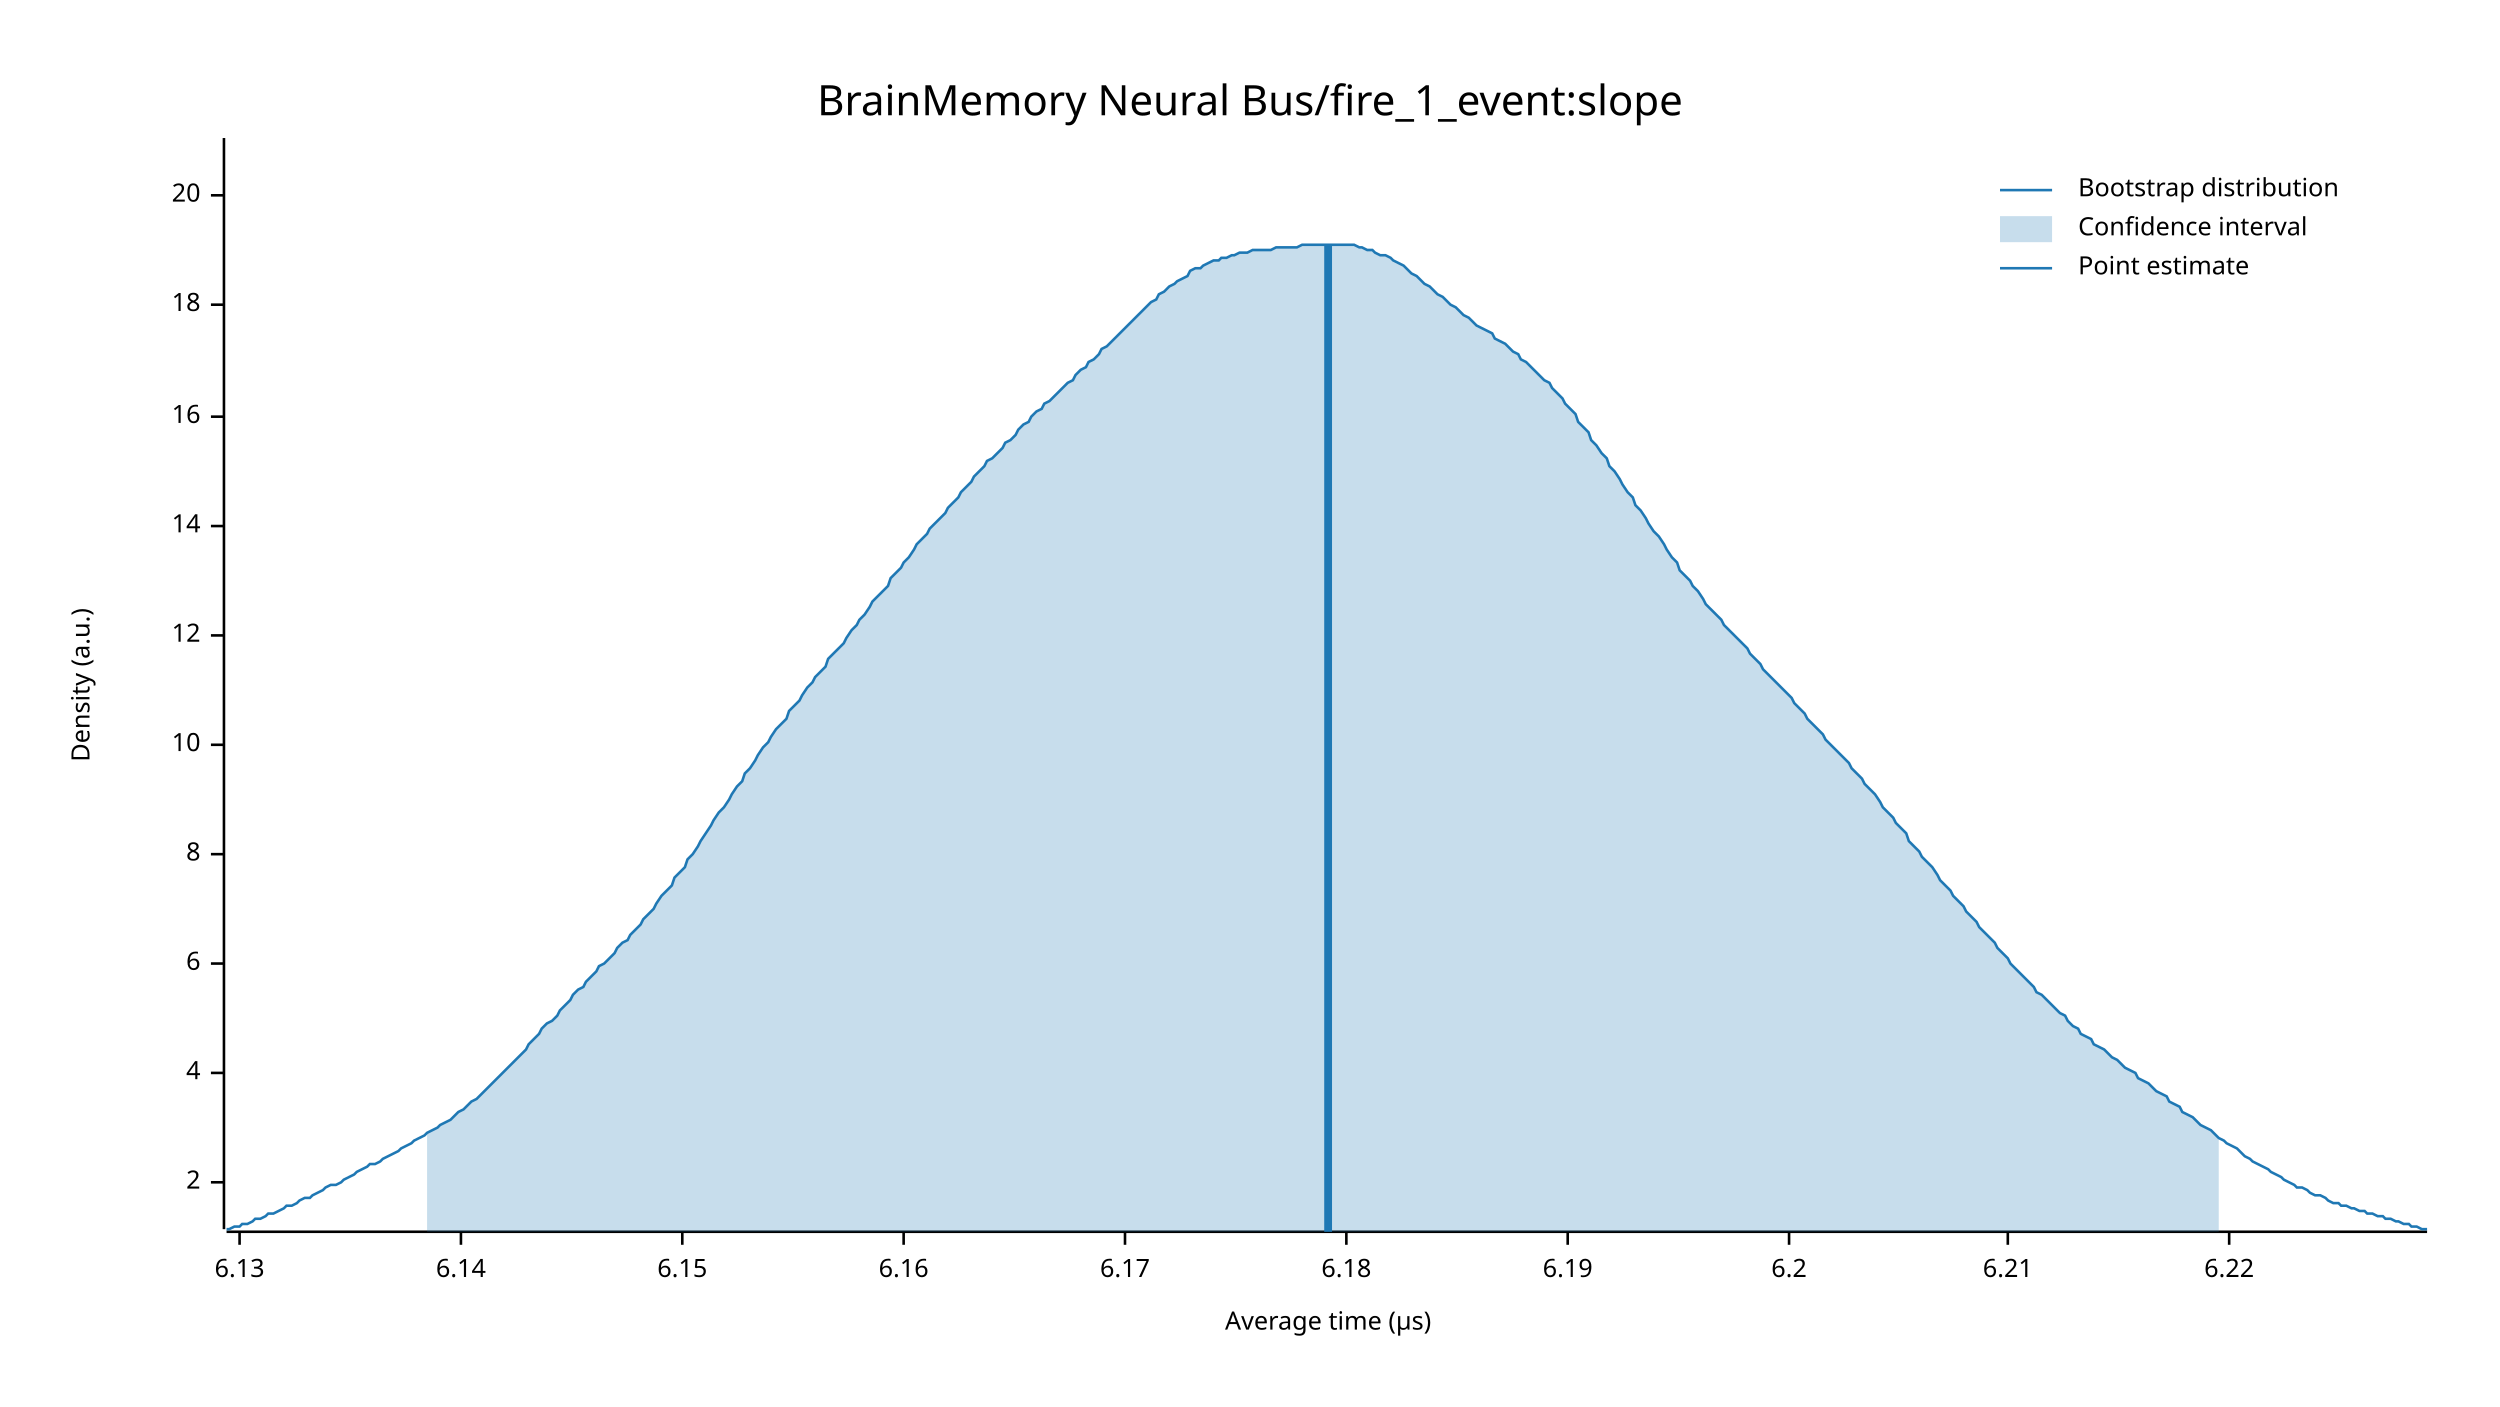
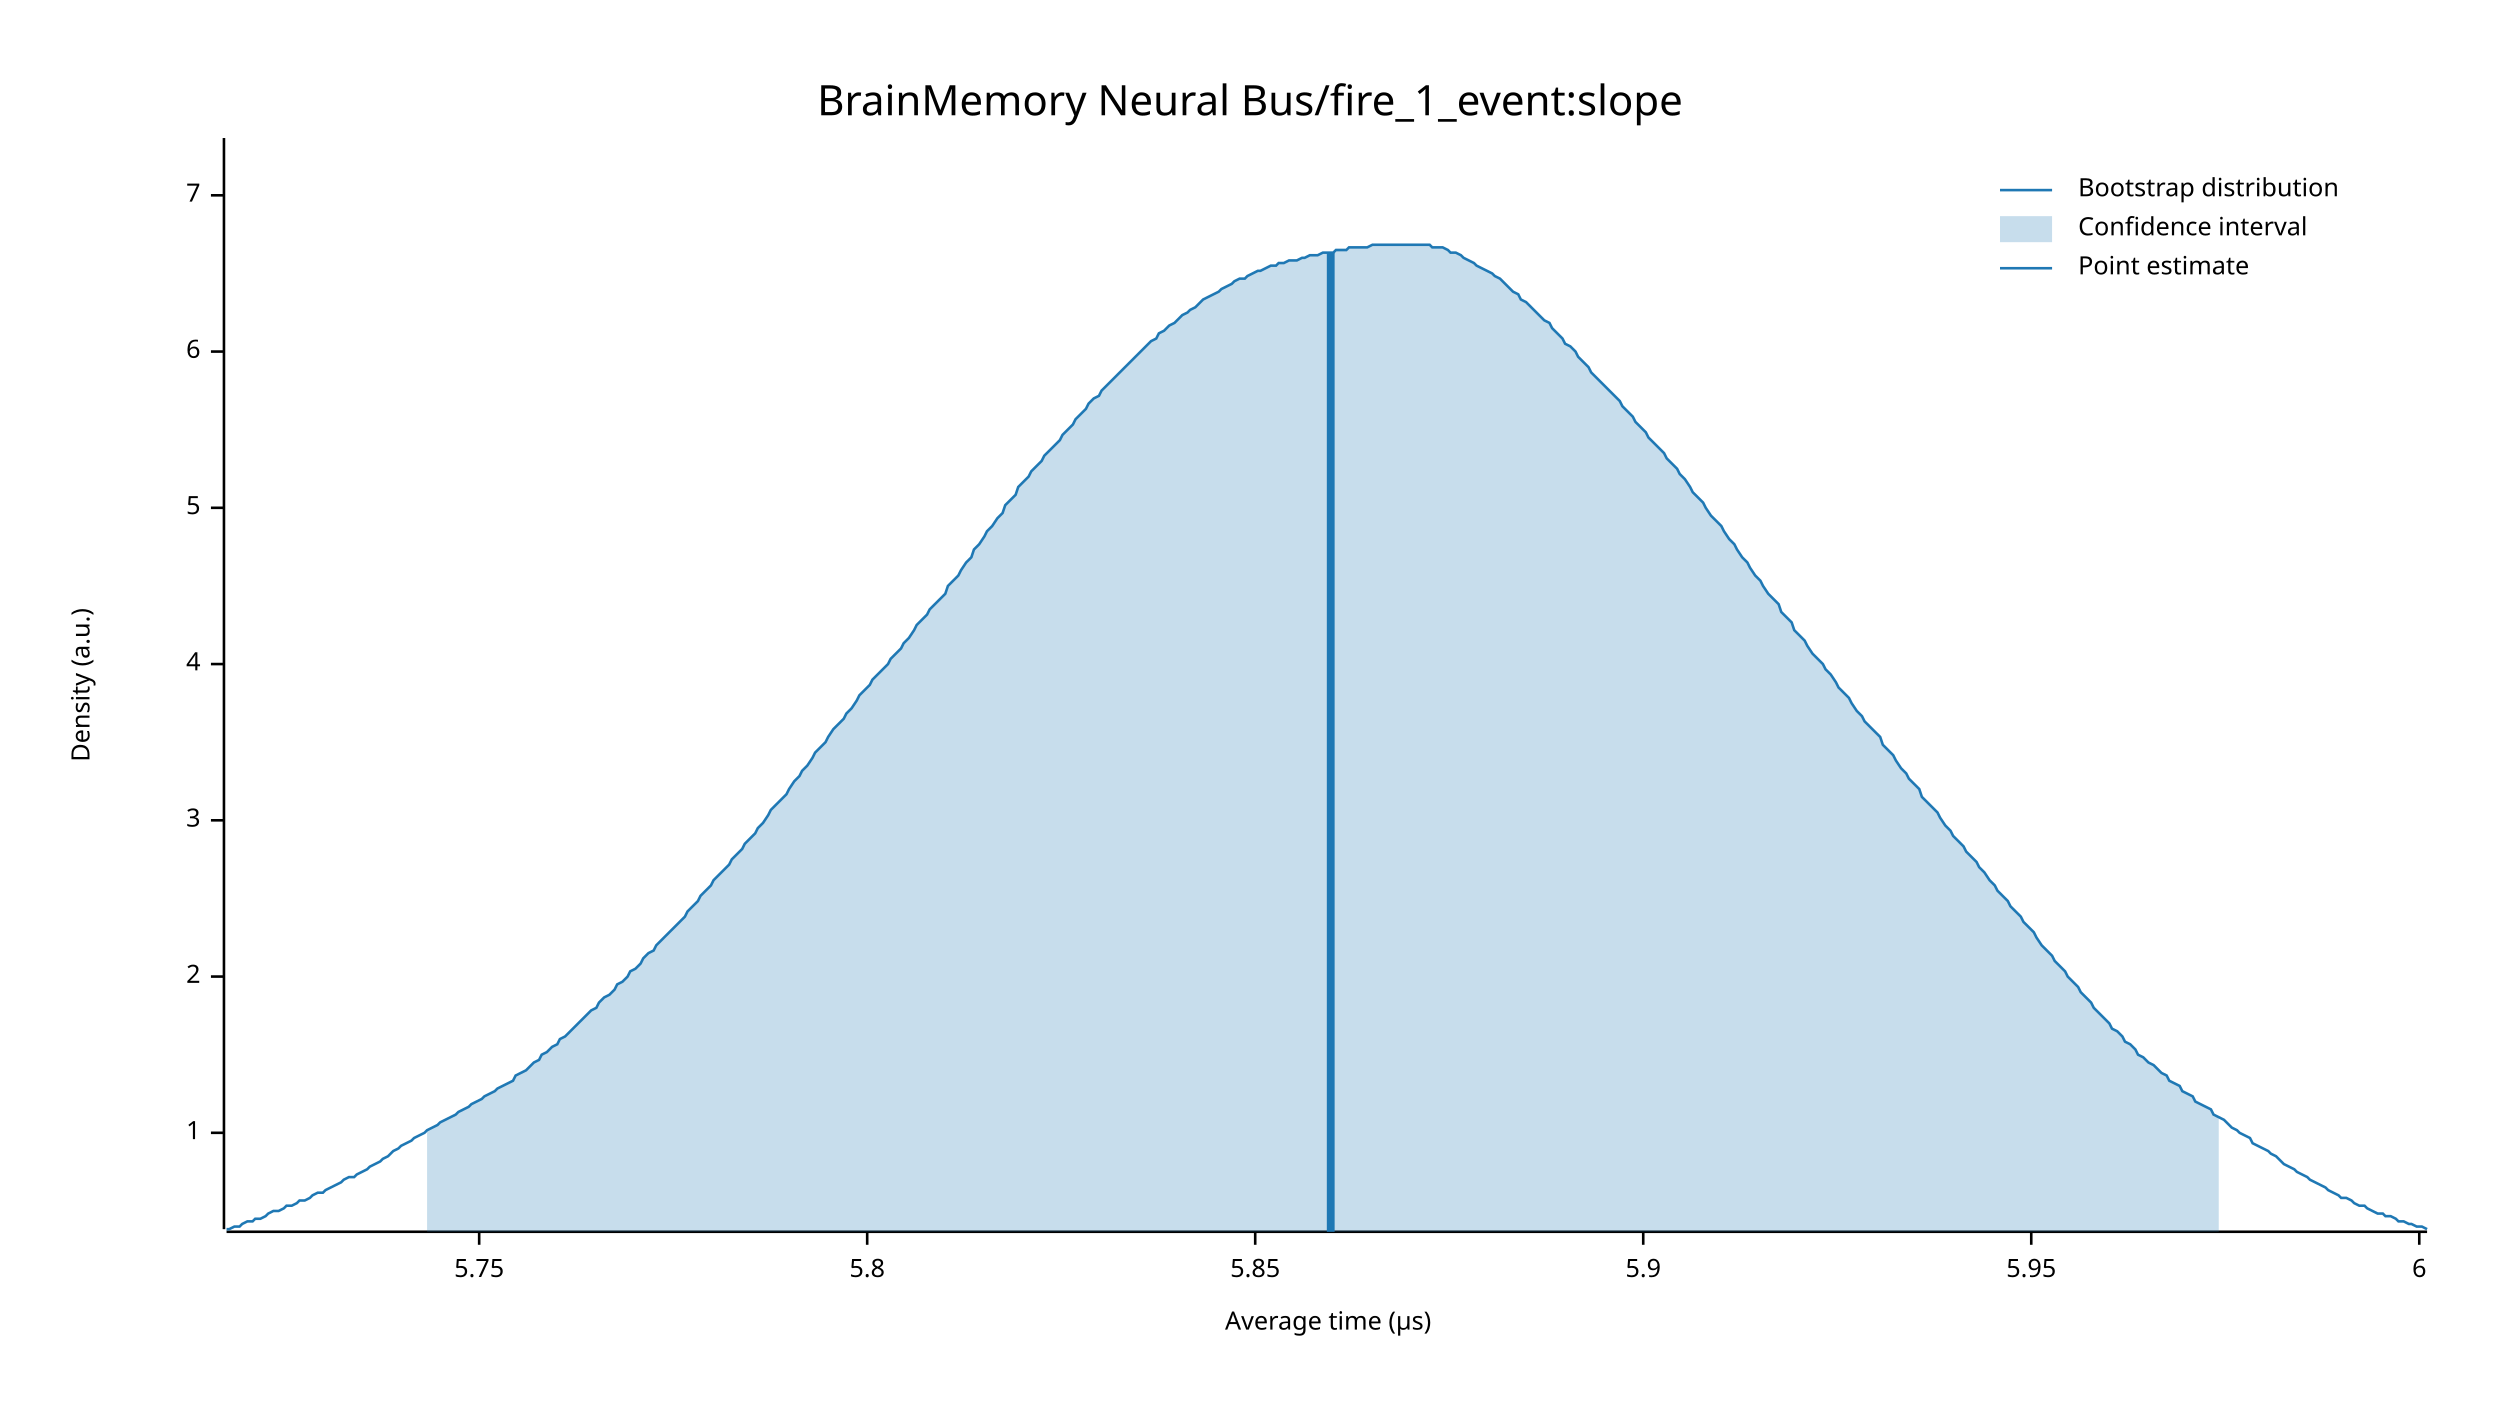
<svg xmlns="http://www.w3.org/2000/svg" width="960" height="540" viewBox="0 0 960 540">
  <text x="480" y="32" dy="0.76em" text-anchor="middle" font-family="sans-serif" font-size="16.129" opacity="1" fill="#000000">
BrainMemory Neural Bus/fire_1_event:slope
</text>
  <text x="27" y="263" dy="0.76em" text-anchor="middle" font-family="sans-serif" font-size="9.677" opacity="1" fill="#000000" transform="rotate(270, 27, 263)">
Density (a.u.)
</text>
  <text x="510" y="513" dy="-0.5ex" text-anchor="middle" font-family="sans-serif" font-size="9.677" opacity="1" fill="#000000">
Average time (µs)
</text>
  <polyline fill="none" opacity="1" stroke="#000000" stroke-width="1" points="86,53 86,472 " />
-   <text x="77" y="454" dy="0.5ex" text-anchor="end" font-family="sans-serif" font-size="9.677" opacity="1" fill="#000000">
+   <text x="77" y="435" dy="0.5ex" text-anchor="end" font-family="sans-serif" font-size="9.677" opacity="1" fill="#000000">
+ 1
+ </text>
+   <polyline fill="none" opacity="1" stroke="#000000" stroke-width="1" points="81,435 86,435 " />
+   <text x="77" y="375" dy="0.5ex" text-anchor="end" font-family="sans-serif" font-size="9.677" opacity="1" fill="#000000">
2
</text>
-   <polyline fill="none" opacity="1" stroke="#000000" stroke-width="1" points="81,454 86,454 " />
-   <text x="77" y="412" dy="0.5ex" text-anchor="end" font-family="sans-serif" font-size="9.677" opacity="1" fill="#000000">
+   <polyline fill="none" opacity="1" stroke="#000000" stroke-width="1" points="81,375 86,375 " />
+   <text x="77" y="315" dy="0.5ex" text-anchor="end" font-family="sans-serif" font-size="9.677" opacity="1" fill="#000000">
+ 3
+ </text>
+   <polyline fill="none" opacity="1" stroke="#000000" stroke-width="1" points="81,315 86,315 " />
+   <text x="77" y="255" dy="0.5ex" text-anchor="end" font-family="sans-serif" font-size="9.677" opacity="1" fill="#000000">
4
</text>
-   <polyline fill="none" opacity="1" stroke="#000000" stroke-width="1" points="81,412 86,412 " />
-   <text x="77" y="370" dy="0.5ex" text-anchor="end" font-family="sans-serif" font-size="9.677" opacity="1" fill="#000000">
+   <polyline fill="none" opacity="1" stroke="#000000" stroke-width="1" points="81,255 86,255 " />
+   <text x="77" y="195" dy="0.5ex" text-anchor="end" font-family="sans-serif" font-size="9.677" opacity="1" fill="#000000">
+ 5
+ </text>
+   <polyline fill="none" opacity="1" stroke="#000000" stroke-width="1" points="81,195 86,195 " />
+   <text x="77" y="135" dy="0.5ex" text-anchor="end" font-family="sans-serif" font-size="9.677" opacity="1" fill="#000000">
6
</text>
-   <polyline fill="none" opacity="1" stroke="#000000" stroke-width="1" points="81,370 86,370 " />
-   <text x="77" y="328" dy="0.5ex" text-anchor="end" font-family="sans-serif" font-size="9.677" opacity="1" fill="#000000">
- 8
- </text>
-   <polyline fill="none" opacity="1" stroke="#000000" stroke-width="1" points="81,328 86,328 " />
-   <text x="77" y="286" dy="0.5ex" text-anchor="end" font-family="sans-serif" font-size="9.677" opacity="1" fill="#000000">
- 10
- </text>
-   <polyline fill="none" opacity="1" stroke="#000000" stroke-width="1" points="81,286 86,286 " />
-   <text x="77" y="244" dy="0.5ex" text-anchor="end" font-family="sans-serif" font-size="9.677" opacity="1" fill="#000000">
- 12
- </text>
-   <polyline fill="none" opacity="1" stroke="#000000" stroke-width="1" points="81,244 86,244 " />
-   <text x="77" y="202" dy="0.5ex" text-anchor="end" font-family="sans-serif" font-size="9.677" opacity="1" fill="#000000">
- 14
- </text>
-   <polyline fill="none" opacity="1" stroke="#000000" stroke-width="1" points="81,202 86,202 " />
-   <text x="77" y="160" dy="0.5ex" text-anchor="end" font-family="sans-serif" font-size="9.677" opacity="1" fill="#000000">
- 16
- </text>
-   <polyline fill="none" opacity="1" stroke="#000000" stroke-width="1" points="81,160 86,160 " />
-   <text x="77" y="117" dy="0.5ex" text-anchor="end" font-family="sans-serif" font-size="9.677" opacity="1" fill="#000000">
- 18
- </text>
-   <polyline fill="none" opacity="1" stroke="#000000" stroke-width="1" points="81,117 86,117 " />
+   <polyline fill="none" opacity="1" stroke="#000000" stroke-width="1" points="81,135 86,135 " />
  <text x="77" y="75" dy="0.5ex" text-anchor="end" font-family="sans-serif" font-size="9.677" opacity="1" fill="#000000">
- 20
+ 7
</text>
  <polyline fill="none" opacity="1" stroke="#000000" stroke-width="1" points="81,75 86,75 " />
  <polyline fill="none" opacity="1" stroke="#000000" stroke-width="1" points="87,473 932,473 " />
-   <text x="92" y="483" dy="0.76em" text-anchor="middle" font-family="sans-serif" font-size="9.677" opacity="1" fill="#000000">
- 6.13
+   <text x="184" y="483" dy="0.76em" text-anchor="middle" font-family="sans-serif" font-size="9.677" opacity="1" fill="#000000">
+ 5.75
</text>
-   <polyline fill="none" opacity="1" stroke="#000000" stroke-width="1" points="92,473 92,478 " />
-   <text x="177" y="483" dy="0.76em" text-anchor="middle" font-family="sans-serif" font-size="9.677" opacity="1" fill="#000000">
- 6.14
+   <polyline fill="none" opacity="1" stroke="#000000" stroke-width="1" points="184,473 184,478 " />
+   <text x="333" y="483" dy="0.76em" text-anchor="middle" font-family="sans-serif" font-size="9.677" opacity="1" fill="#000000">
+ 5.8
</text>
-   <polyline fill="none" opacity="1" stroke="#000000" stroke-width="1" points="177,473 177,478 " />
-   <text x="262" y="483" dy="0.76em" text-anchor="middle" font-family="sans-serif" font-size="9.677" opacity="1" fill="#000000">
- 6.15
+   <polyline fill="none" opacity="1" stroke="#000000" stroke-width="1" points="333,473 333,478 " />
+   <text x="482" y="483" dy="0.76em" text-anchor="middle" font-family="sans-serif" font-size="9.677" opacity="1" fill="#000000">
+ 5.85
</text>
-   <polyline fill="none" opacity="1" stroke="#000000" stroke-width="1" points="262,473 262,478 " />
-   <text x="347" y="483" dy="0.76em" text-anchor="middle" font-family="sans-serif" font-size="9.677" opacity="1" fill="#000000">
- 6.16
+   <polyline fill="none" opacity="1" stroke="#000000" stroke-width="1" points="482,473 482,478 " />
+   <text x="631" y="483" dy="0.76em" text-anchor="middle" font-family="sans-serif" font-size="9.677" opacity="1" fill="#000000">
+ 5.9
</text>
-   <polyline fill="none" opacity="1" stroke="#000000" stroke-width="1" points="347,473 347,478 " />
-   <text x="432" y="483" dy="0.76em" text-anchor="middle" font-family="sans-serif" font-size="9.677" opacity="1" fill="#000000">
- 6.17
+   <polyline fill="none" opacity="1" stroke="#000000" stroke-width="1" points="631,473 631,478 " />
+   <text x="780" y="483" dy="0.76em" text-anchor="middle" font-family="sans-serif" font-size="9.677" opacity="1" fill="#000000">
+ 5.95
</text>
-   <polyline fill="none" opacity="1" stroke="#000000" stroke-width="1" points="432,473 432,478 " />
-   <text x="517" y="483" dy="0.76em" text-anchor="middle" font-family="sans-serif" font-size="9.677" opacity="1" fill="#000000">
- 6.18
+   <polyline fill="none" opacity="1" stroke="#000000" stroke-width="1" points="780,473 780,478 " />
+   <text x="929" y="483" dy="0.76em" text-anchor="middle" font-family="sans-serif" font-size="9.677" opacity="1" fill="#000000">
+ 6
</text>
-   <polyline fill="none" opacity="1" stroke="#000000" stroke-width="1" points="517,473 517,478 " />
-   <text x="602" y="483" dy="0.76em" text-anchor="middle" font-family="sans-serif" font-size="9.677" opacity="1" fill="#000000">
- 6.19
- </text>
-   <polyline fill="none" opacity="1" stroke="#000000" stroke-width="1" points="602,473 602,478 " />
-   <text x="687" y="483" dy="0.76em" text-anchor="middle" font-family="sans-serif" font-size="9.677" opacity="1" fill="#000000">
- 6.2
- </text>
-   <polyline fill="none" opacity="1" stroke="#000000" stroke-width="1" points="687,473 687,478 " />
-   <text x="771" y="483" dy="0.76em" text-anchor="middle" font-family="sans-serif" font-size="9.677" opacity="1" fill="#000000">
- 6.21
- </text>
-   <polyline fill="none" opacity="1" stroke="#000000" stroke-width="1" points="771,473 771,478 " />
-   <text x="856" y="483" dy="0.76em" text-anchor="middle" font-family="sans-serif" font-size="9.677" opacity="1" fill="#000000">
- 6.22
- </text>
-   <polyline fill="none" opacity="1" stroke="#000000" stroke-width="1" points="856,473 856,478 " />
-   <polyline fill="none" opacity="1" stroke="#1F78B4" stroke-width="1" points="87,472 88,472 90,471 92,471 93,470 95,470 97,469 98,468 100,468 102,467 103,466 105,466 107,465 109,464 110,463 112,463 114,462 115,461 117,460 119,460 120,459 122,458 124,457 125,456 127,455 129,455 131,454 132,453 134,452 136,451 137,450 139,449 141,448 142,447 144,447 146,446 147,445 149,444 151,443 153,442 154,441 156,440 158,439 159,438 161,437 163,436 164,435 166,434 168,433 169,432 171,431 173,430 175,428 176,427 178,426 180,424 181,423 183,422 185,420 186,419 188,417 190,415 191,414 193,412 195,410 197,408 198,407 200,405 202,403 203,401 205,399 207,397 208,395 210,393 212,392 214,390 215,388 217,386 219,384 220,382 222,380 224,379 225,377 227,375 229,373 230,371 232,370 234,368 236,366 237,364 239,362 241,361 242,359 244,357 246,355 247,353 249,351 251,349 252,347 254,344 256,342 258,340 259,337 261,335 263,333 264,330 266,328 268,325 269,323 271,320 273,317 274,315 276,312 278,310 280,307 281,305 283,302 285,300 286,297 288,295 290,292 291,290 293,287 295,285 296,283 298,280 300,278 302,276 303,273 305,271 307,269 308,267 310,264 312,262 313,260 315,258 317,256 318,253 320,251 322,249 324,247 325,245 327,242 329,240 330,238 332,236 334,233 335,231 337,229 339,227 341,225 342,222 344,220 346,218 347,216 349,214 351,211 352,209 354,207 356,205 357,203 359,201 361,199 363,197 364,195 366,193 368,191 369,189 371,187 373,185 374,183 376,181 378,179 379,177 381,176 383,174 385,172 386,170 388,169 390,167 391,165 393,163 395,162 396,160 398,158 400,157 401,155 403,154 405,152 407,150 408,149 410,147 412,146 413,144 415,142 417,141 418,139 420,138 422,136 423,134 425,133 427,131 429,129 430,128 432,126 434,124 435,123 437,121 439,119 440,118 442,116 444,115 445,113 447,112 449,110 451,109 452,108 454,107 456,106 457,104 459,103 461,103 462,102 464,101 466,100 468,100 469,99 471,99 473,98 474,98 476,97 478,97 479,97 481,96 483,96 484,96 486,96 488,96 490,95 491,95 493,95 495,95 496,95 498,95 500,94 501,94 503,94 505,94 506,94 508,94 510,94 512,94 513,94 515,94 517,94 518,94 520,94 522,95 523,95 525,96 527,96 528,97 530,98 532,98 534,99 535,100 537,101 539,102 540,103 542,105 544,106 545,107 547,109 549,110 550,111 552,113 554,114 556,116 557,117 559,118 561,120 562,121 564,122 566,124 567,125 569,126 571,127 573,128 574,130 576,131 578,132 579,133 581,135 583,136 584,138 586,139 588,141 589,142 591,144 593,146 595,147 596,149 598,151 600,153 601,155 603,157 605,159 606,162 608,164 610,166 611,169 613,171 615,174 617,176 618,179 620,181 622,184 623,186 625,189 627,191 628,194 630,196 632,199 633,201 635,204 637,206 639,209 640,211 642,214 644,216 645,219 647,221 649,223 650,225 652,227 654,230 655,232 657,234 659,236 661,238 662,240 664,242 666,244 667,245 669,247 671,249 672,251 674,253 676,255 677,257 679,259 681,261 683,263 684,264 686,266 688,268 689,270 691,272 693,274 694,276 696,278 698,280 700,282 701,284 703,286 705,288 706,289 708,291 710,293 711,295 713,297 715,299 716,301 718,303 720,305 722,308 723,310 725,312 727,314 728,316 730,318 732,320 733,323 735,325 737,327 738,329 740,331 742,333 744,336 745,338 747,340 749,342 750,344 752,346 754,348 755,350 757,352 759,354 760,356 762,358 764,360 766,362 767,364 769,366 771,368 772,370 774,372 776,374 777,375 779,377 781,379 782,381 784,382 786,384 788,386 789,387 791,389 793,390 794,392 796,394 798,395 799,397 801,398 803,399 804,401 806,402 808,403 810,405 811,406 813,407 815,409 816,410 818,411 820,412 821,414 823,415 825,416 827,418 828,419 830,420 832,421 833,423 835,424 837,425 838,427 840,428 842,429 843,430 845,432 847,433 849,434 850,435 852,437 854,438 855,439 857,440 859,441 860,442 862,444 864,445 865,446 867,447 869,448 871,449 872,450 874,451 876,452 877,453 879,454 881,455 882,456 884,456 886,457 887,458 889,459 891,459 893,460 894,461 896,462 898,462 899,463 901,463 903,464 904,464 906,465 908,465 909,466 911,466 913,467 915,467 916,468 918,468 920,469 921,469 923,470 925,470 926,471 928,471 930,472 932,472 " />
-   <polygon opacity="0.25" fill="#1F78B4" points="164,435 166,434 168,433 169,432 171,431 173,430 175,428 176,427 178,426 180,424 181,423 183,422 185,420 186,419 188,417 190,415 191,414 193,412 195,410 197,408 198,407 200,405 202,403 203,401 205,399 207,397 208,395 210,393 212,392 214,390 215,388 217,386 219,384 220,382 222,380 224,379 225,377 227,375 229,373 230,371 232,370 234,368 236,366 237,364 239,362 241,361 242,359 244,357 246,355 247,353 249,351 251,349 252,347 254,344 256,342 258,340 259,337 261,335 263,333 264,330 266,328 268,325 269,323 271,320 273,317 274,315 276,312 278,310 280,307 281,305 283,302 285,300 286,297 288,295 290,292 291,290 293,287 295,285 296,283 298,280 300,278 302,276 303,273 305,271 307,269 308,267 310,264 312,262 313,260 315,258 317,256 318,253 320,251 322,249 324,247 325,245 327,242 329,240 330,238 332,236 334,233 335,231 337,229 339,227 341,225 342,222 344,220 346,218 347,216 349,214 351,211 352,209 354,207 356,205 357,203 359,201 361,199 363,197 364,195 366,193 368,191 369,189 371,187 373,185 374,183 376,181 378,179 379,177 381,176 383,174 385,172 386,170 388,169 390,167 391,165 393,163 395,162 396,160 398,158 400,157 401,155 403,154 405,152 407,150 408,149 410,147 412,146 413,144 415,142 417,141 418,139 420,138 422,136 423,134 425,133 427,131 429,129 430,128 432,126 434,124 435,123 437,121 439,119 440,118 442,116 444,115 445,113 447,112 449,110 451,109 452,108 454,107 456,106 457,104 459,103 461,103 462,102 464,101 466,100 468,100 469,99 471,99 473,98 474,98 476,97 478,97 479,97 481,96 483,96 484,96 486,96 488,96 490,95 491,95 493,95 495,95 496,95 498,95 500,94 501,94 503,94 505,94 506,94 508,94 510,94 512,94 513,94 515,94 517,94 518,94 520,94 522,95 523,95 525,96 527,96 528,97 530,98 532,98 534,99 535,100 537,101 539,102 540,103 542,105 544,106 545,107 547,109 549,110 550,111 552,113 554,114 556,116 557,117 559,118 561,120 562,121 564,122 566,124 567,125 569,126 571,127 573,128 574,130 576,131 578,132 579,133 581,135 583,136 584,138 586,139 588,141 589,142 591,144 593,146 595,147 596,149 598,151 600,153 601,155 603,157 605,159 606,162 608,164 610,166 611,169 613,171 615,174 617,176 618,179 620,181 622,184 623,186 625,189 627,191 628,194 630,196 632,199 633,201 635,204 637,206 639,209 640,211 642,214 644,216 645,219 647,221 649,223 650,225 652,227 654,230 655,232 657,234 659,236 661,238 662,240 664,242 666,244 667,245 669,247 671,249 672,251 674,253 676,255 677,257 679,259 681,261 683,263 684,264 686,266 688,268 689,270 691,272 693,274 694,276 696,278 698,280 700,282 701,284 703,286 705,288 706,289 708,291 710,293 711,295 713,297 715,299 716,301 718,303 720,305 722,308 723,310 725,312 727,314 728,316 730,318 732,320 733,323 735,325 737,327 738,329 740,331 742,333 744,336 745,338 747,340 749,342 750,344 752,346 754,348 755,350 757,352 759,354 760,356 762,358 764,360 766,362 767,364 769,366 771,368 772,370 774,372 776,374 777,375 779,377 781,379 782,381 784,382 786,384 788,386 789,387 791,389 793,390 794,392 796,394 798,395 799,397 801,398 803,399 804,401 806,402 808,403 810,405 811,406 813,407 815,409 816,410 818,411 820,412 821,414 823,415 825,416 827,418 828,419 830,420 832,421 833,423 835,424 837,425 838,427 840,428 842,429 843,430 845,432 847,433 849,434 850,435 852,437 852,473 164,473 " />
-   <polyline fill="none" opacity="1" stroke="#1F78B4" stroke-width="3" points="510,473 510,94 " />
+   <polyline fill="none" opacity="1" stroke="#000000" stroke-width="1" points="929,473 929,478 " />
+   <polyline fill="none" opacity="1" stroke="#1F78B4" stroke-width="1" points="87,472 88,472 90,471 92,471 93,470 95,469 97,469 98,468 100,468 102,467 103,466 105,465 107,465 109,464 110,463 112,463 114,462 115,461 117,461 119,460 120,459 122,458 124,458 125,457 127,456 129,455 131,454 132,453 134,452 136,452 137,451 139,450 141,449 142,448 144,447 146,446 147,445 149,444 151,442 153,441 154,440 156,439 158,438 159,437 161,436 163,435 164,434 166,433 168,432 169,431 171,430 173,429 175,428 176,427 178,426 180,425 181,424 183,423 185,422 186,421 188,420 190,419 191,418 193,417 195,416 197,415 198,413 200,412 202,411 203,410 205,408 207,407 208,405 210,404 212,402 214,401 215,399 217,398 219,396 220,395 222,393 224,391 225,390 227,388 229,387 230,385 232,383 234,382 236,380 237,378 239,377 241,375 242,373 244,372 246,370 247,368 249,366 251,365 252,363 254,361 256,359 258,357 259,356 261,354 263,352 264,350 266,348 268,346 269,344 271,342 273,340 274,338 276,336 278,334 280,332 281,330 283,328 285,326 286,324 288,322 290,320 291,318 293,316 295,313 296,311 298,309 300,307 302,305 303,303 305,300 307,298 308,296 310,294 312,291 313,289 315,287 317,285 318,283 320,280 322,278 324,276 325,274 327,272 329,269 330,267 332,265 334,263 335,261 337,259 339,257 341,255 342,253 344,251 346,249 347,247 349,245 351,242 352,240 354,238 356,236 357,234 359,232 361,230 363,228 364,225 366,223 368,221 369,219 371,216 373,214 374,211 376,209 378,206 379,204 381,202 383,199 385,197 386,194 388,192 390,190 391,187 393,185 395,183 396,181 398,179 400,177 401,175 403,173 405,171 407,169 408,167 410,165 412,163 413,161 415,159 417,157 418,155 420,153 422,152 423,150 425,148 427,146 429,144 430,143 432,141 434,139 435,138 437,136 439,134 440,133 442,131 444,130 445,128 447,127 449,125 451,124 452,123 454,121 456,120 457,119 459,118 461,116 462,115 464,114 466,113 468,112 469,111 471,110 473,109 474,108 476,107 478,107 479,106 481,105 483,104 484,104 486,103 488,102 490,102 491,101 493,101 495,100 496,100 498,100 500,99 501,99 503,98 505,98 506,98 508,97 510,97 512,97 513,96 515,96 517,96 518,95 520,95 522,95 523,95 525,95 527,94 528,94 530,94 532,94 534,94 535,94 537,94 539,94 540,94 542,94 544,94 545,94 547,94 549,94 550,95 552,95 554,95 556,96 557,97 559,97 561,98 562,99 564,100 566,101 567,102 569,103 571,104 573,105 574,106 576,107 578,109 579,110 581,112 583,113 584,115 586,116 588,118 589,119 591,121 593,123 595,124 596,126 598,128 600,130 601,132 603,133 605,135 606,137 608,139 610,141 611,143 613,145 615,147 617,149 618,150 620,152 622,154 623,156 625,158 627,160 628,162 630,164 632,166 633,168 635,170 637,172 639,174 640,176 642,178 644,180 645,182 647,184 649,187 650,189 652,191 654,193 655,195 657,198 659,200 661,202 662,204 664,207 666,209 667,211 669,214 671,216 672,218 674,221 676,223 677,225 679,228 681,230 683,232 684,235 686,237 688,239 689,242 691,244 693,246 694,248 696,251 698,253 700,255 701,257 703,259 705,262 706,264 708,266 710,268 711,270 713,273 715,275 716,277 718,279 720,281 722,283 723,286 725,288 727,290 728,292 730,295 732,297 733,299 735,301 737,303 738,306 740,308 742,310 744,312 745,314 747,317 749,319 750,321 752,323 754,325 755,327 757,329 759,331 760,333 762,335 764,338 766,340 767,342 769,344 771,346 772,348 774,350 776,352 777,354 779,356 781,358 782,360 784,363 786,365 788,367 789,369 791,371 793,373 794,375 796,377 798,379 799,381 801,383 803,385 804,387 806,389 808,391 810,393 811,395 813,396 815,398 816,400 818,401 820,403 821,405 823,406 825,408 827,409 828,410 830,412 832,413 833,415 835,416 837,417 838,419 840,420 842,421 843,423 845,424 847,425 849,426 850,428 852,429 854,430 855,431 857,433 859,434 860,435 862,436 864,437 865,439 867,440 869,441 871,442 872,443 874,444 876,446 877,447 879,448 881,449 882,450 884,451 886,452 887,453 889,454 891,455 893,456 894,457 896,458 898,459 899,460 901,460 903,461 904,462 906,463 908,463 909,464 911,465 913,466 915,466 916,467 918,467 920,468 921,469 923,469 925,470 926,470 928,471 930,471 932,472 " />
+   <polygon opacity="0.25" fill="#1F78B4" points="164,434 166,433 168,432 169,431 171,430 173,429 175,428 176,427 178,426 180,425 181,424 183,423 185,422 186,421 188,420 190,419 191,418 193,417 195,416 197,415 198,413 200,412 202,411 203,410 205,408 207,407 208,405 210,404 212,402 214,401 215,399 217,398 219,396 220,395 222,393 224,391 225,390 227,388 229,387 230,385 232,383 234,382 236,380 237,378 239,377 241,375 242,373 244,372 246,370 247,368 249,366 251,365 252,363 254,361 256,359 258,357 259,356 261,354 263,352 264,350 266,348 268,346 269,344 271,342 273,340 274,338 276,336 278,334 280,332 281,330 283,328 285,326 286,324 288,322 290,320 291,318 293,316 295,313 296,311 298,309 300,307 302,305 303,303 305,300 307,298 308,296 310,294 312,291 313,289 315,287 317,285 318,283 320,280 322,278 324,276 325,274 327,272 329,269 330,267 332,265 334,263 335,261 337,259 339,257 341,255 342,253 344,251 346,249 347,247 349,245 351,242 352,240 354,238 356,236 357,234 359,232 361,230 363,228 364,225 366,223 368,221 369,219 371,216 373,214 374,211 376,209 378,206 379,204 381,202 383,199 385,197 386,194 388,192 390,190 391,187 393,185 395,183 396,181 398,179 400,177 401,175 403,173 405,171 407,169 408,167 410,165 412,163 413,161 415,159 417,157 418,155 420,153 422,152 423,150 425,148 427,146 429,144 430,143 432,141 434,139 435,138 437,136 439,134 440,133 442,131 444,130 445,128 447,127 449,125 451,124 452,123 454,121 456,120 457,119 459,118 461,116 462,115 464,114 466,113 468,112 469,111 471,110 473,109 474,108 476,107 478,107 479,106 481,105 483,104 484,104 486,103 488,102 490,102 491,101 493,101 495,100 496,100 498,100 500,99 501,99 503,98 505,98 506,98 508,97 510,97 512,97 513,96 515,96 517,96 518,95 520,95 522,95 523,95 525,95 527,94 528,94 530,94 532,94 534,94 535,94 537,94 539,94 540,94 542,94 544,94 545,94 547,94 549,94 550,95 552,95 554,95 556,96 557,97 559,97 561,98 562,99 564,100 566,101 567,102 569,103 571,104 573,105 574,106 576,107 578,109 579,110 581,112 583,113 584,115 586,116 588,118 589,119 591,121 593,123 595,124 596,126 598,128 600,130 601,132 603,133 605,135 606,137 608,139 610,141 611,143 613,145 615,147 617,149 618,150 620,152 622,154 623,156 625,158 627,160 628,162 630,164 632,166 633,168 635,170 637,172 639,174 640,176 642,178 644,180 645,182 647,184 649,187 650,189 652,191 654,193 655,195 657,198 659,200 661,202 662,204 664,207 666,209 667,211 669,214 671,216 672,218 674,221 676,223 677,225 679,228 681,230 683,232 684,235 686,237 688,239 689,242 691,244 693,246 694,248 696,251 698,253 700,255 701,257 703,259 705,262 706,264 708,266 710,268 711,270 713,273 715,275 716,277 718,279 720,281 722,283 723,286 725,288 727,290 728,292 730,295 732,297 733,299 735,301 737,303 738,306 740,308 742,310 744,312 745,314 747,317 749,319 750,321 752,323 754,325 755,327 757,329 759,331 760,333 762,335 764,338 766,340 767,342 769,344 771,346 772,348 774,350 776,352 777,354 779,356 781,358 782,360 784,363 786,365 788,367 789,369 791,371 793,373 794,375 796,377 798,379 799,381 801,383 803,385 804,387 806,389 808,391 810,393 811,395 813,396 815,398 816,400 818,401 820,403 821,405 823,406 825,408 827,409 828,410 830,412 832,413 833,415 835,416 837,417 838,419 840,420 842,421 843,423 845,424 847,425 849,426 850,428 852,429 852,473 164,473 " />
+   <polyline fill="none" opacity="1" stroke="#1F78B4" stroke-width="3" points="511,473 511,97 " />
  <text x="798" y="68" dy="0.76em" text-anchor="start" font-family="sans-serif" font-size="9.677" opacity="1" fill="#000000">
Bootstrap distribution
</text>
  <text x="798" y="83" dy="0.76em" text-anchor="start" font-family="sans-serif" font-size="9.677" opacity="1" fill="#000000">
Confidence interval
</text>
  <text x="798" y="98" dy="0.76em" text-anchor="start" font-family="sans-serif" font-size="9.677" opacity="1" fill="#000000">
Point estimate
</text>
  <polyline fill="none" opacity="1" stroke="#1F78B4" stroke-width="1" points="768,73 788,73 " />
  <rect x="768" y="83" width="20" height="10" opacity="0.25" fill="#1F78B4" stroke="none" />
  <polyline fill="none" opacity="1" stroke="#1F78B4" stroke-width="1" points="768,103 788,103 " />
</svg>
